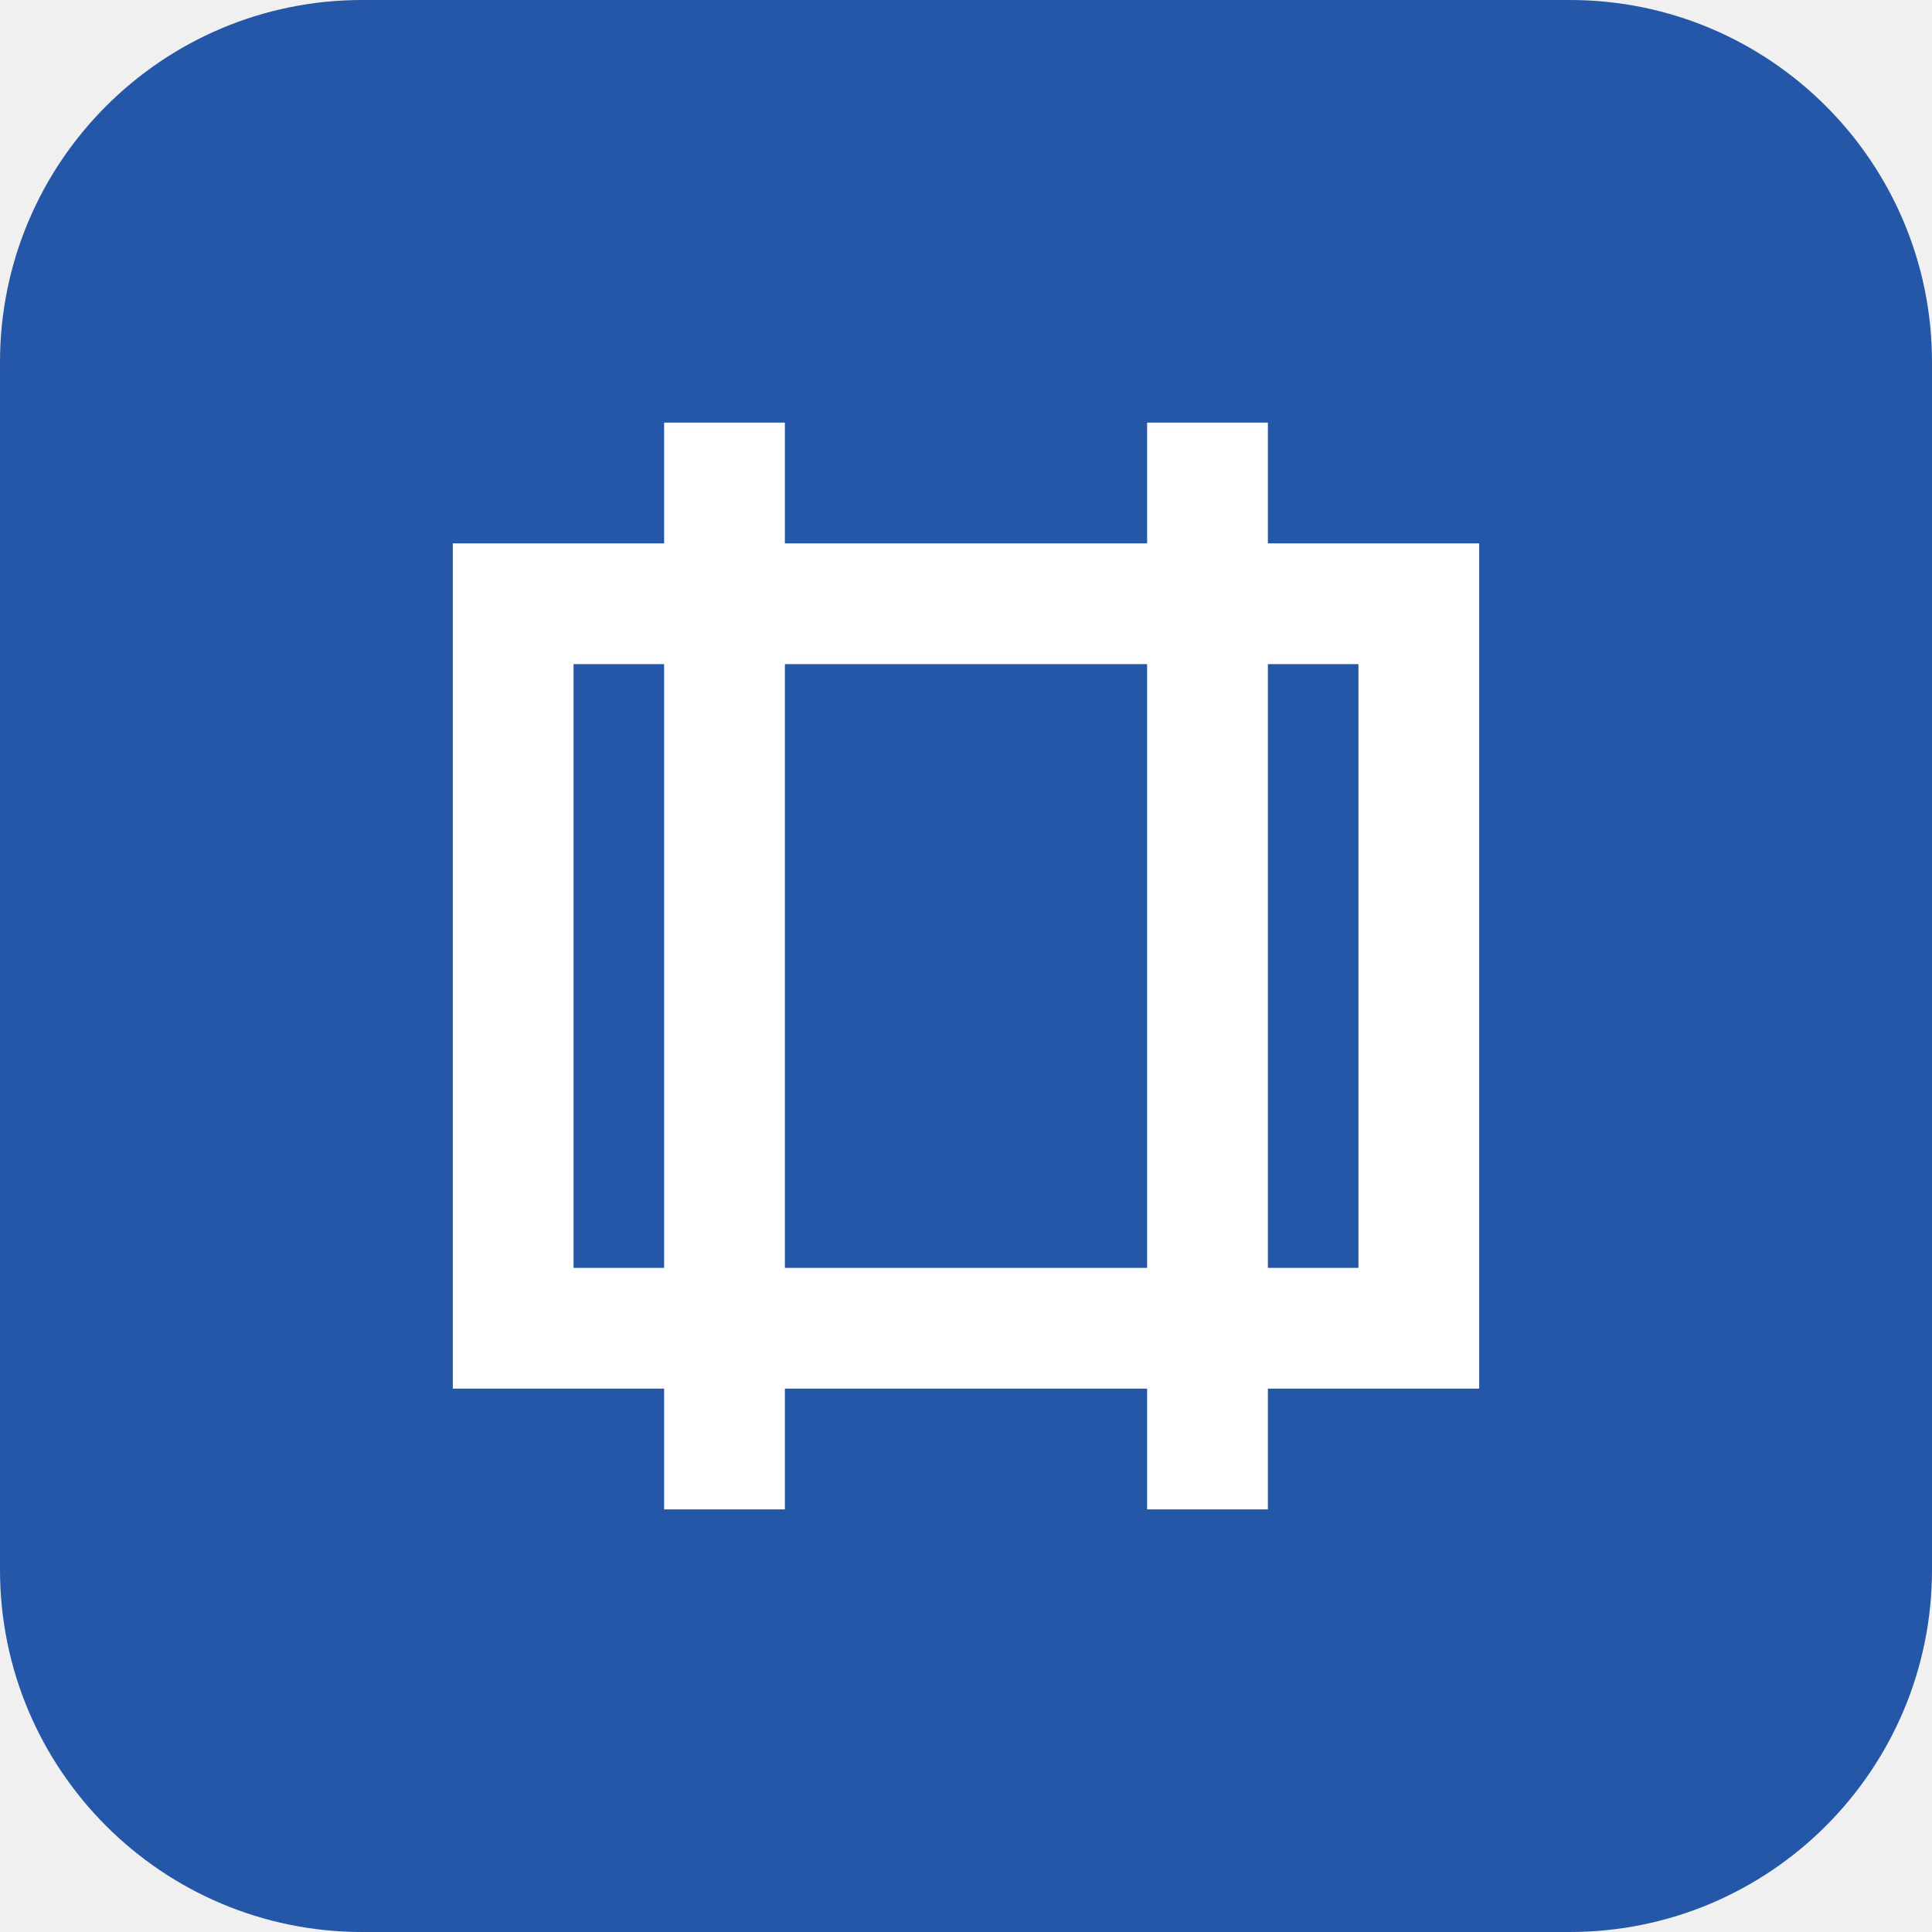
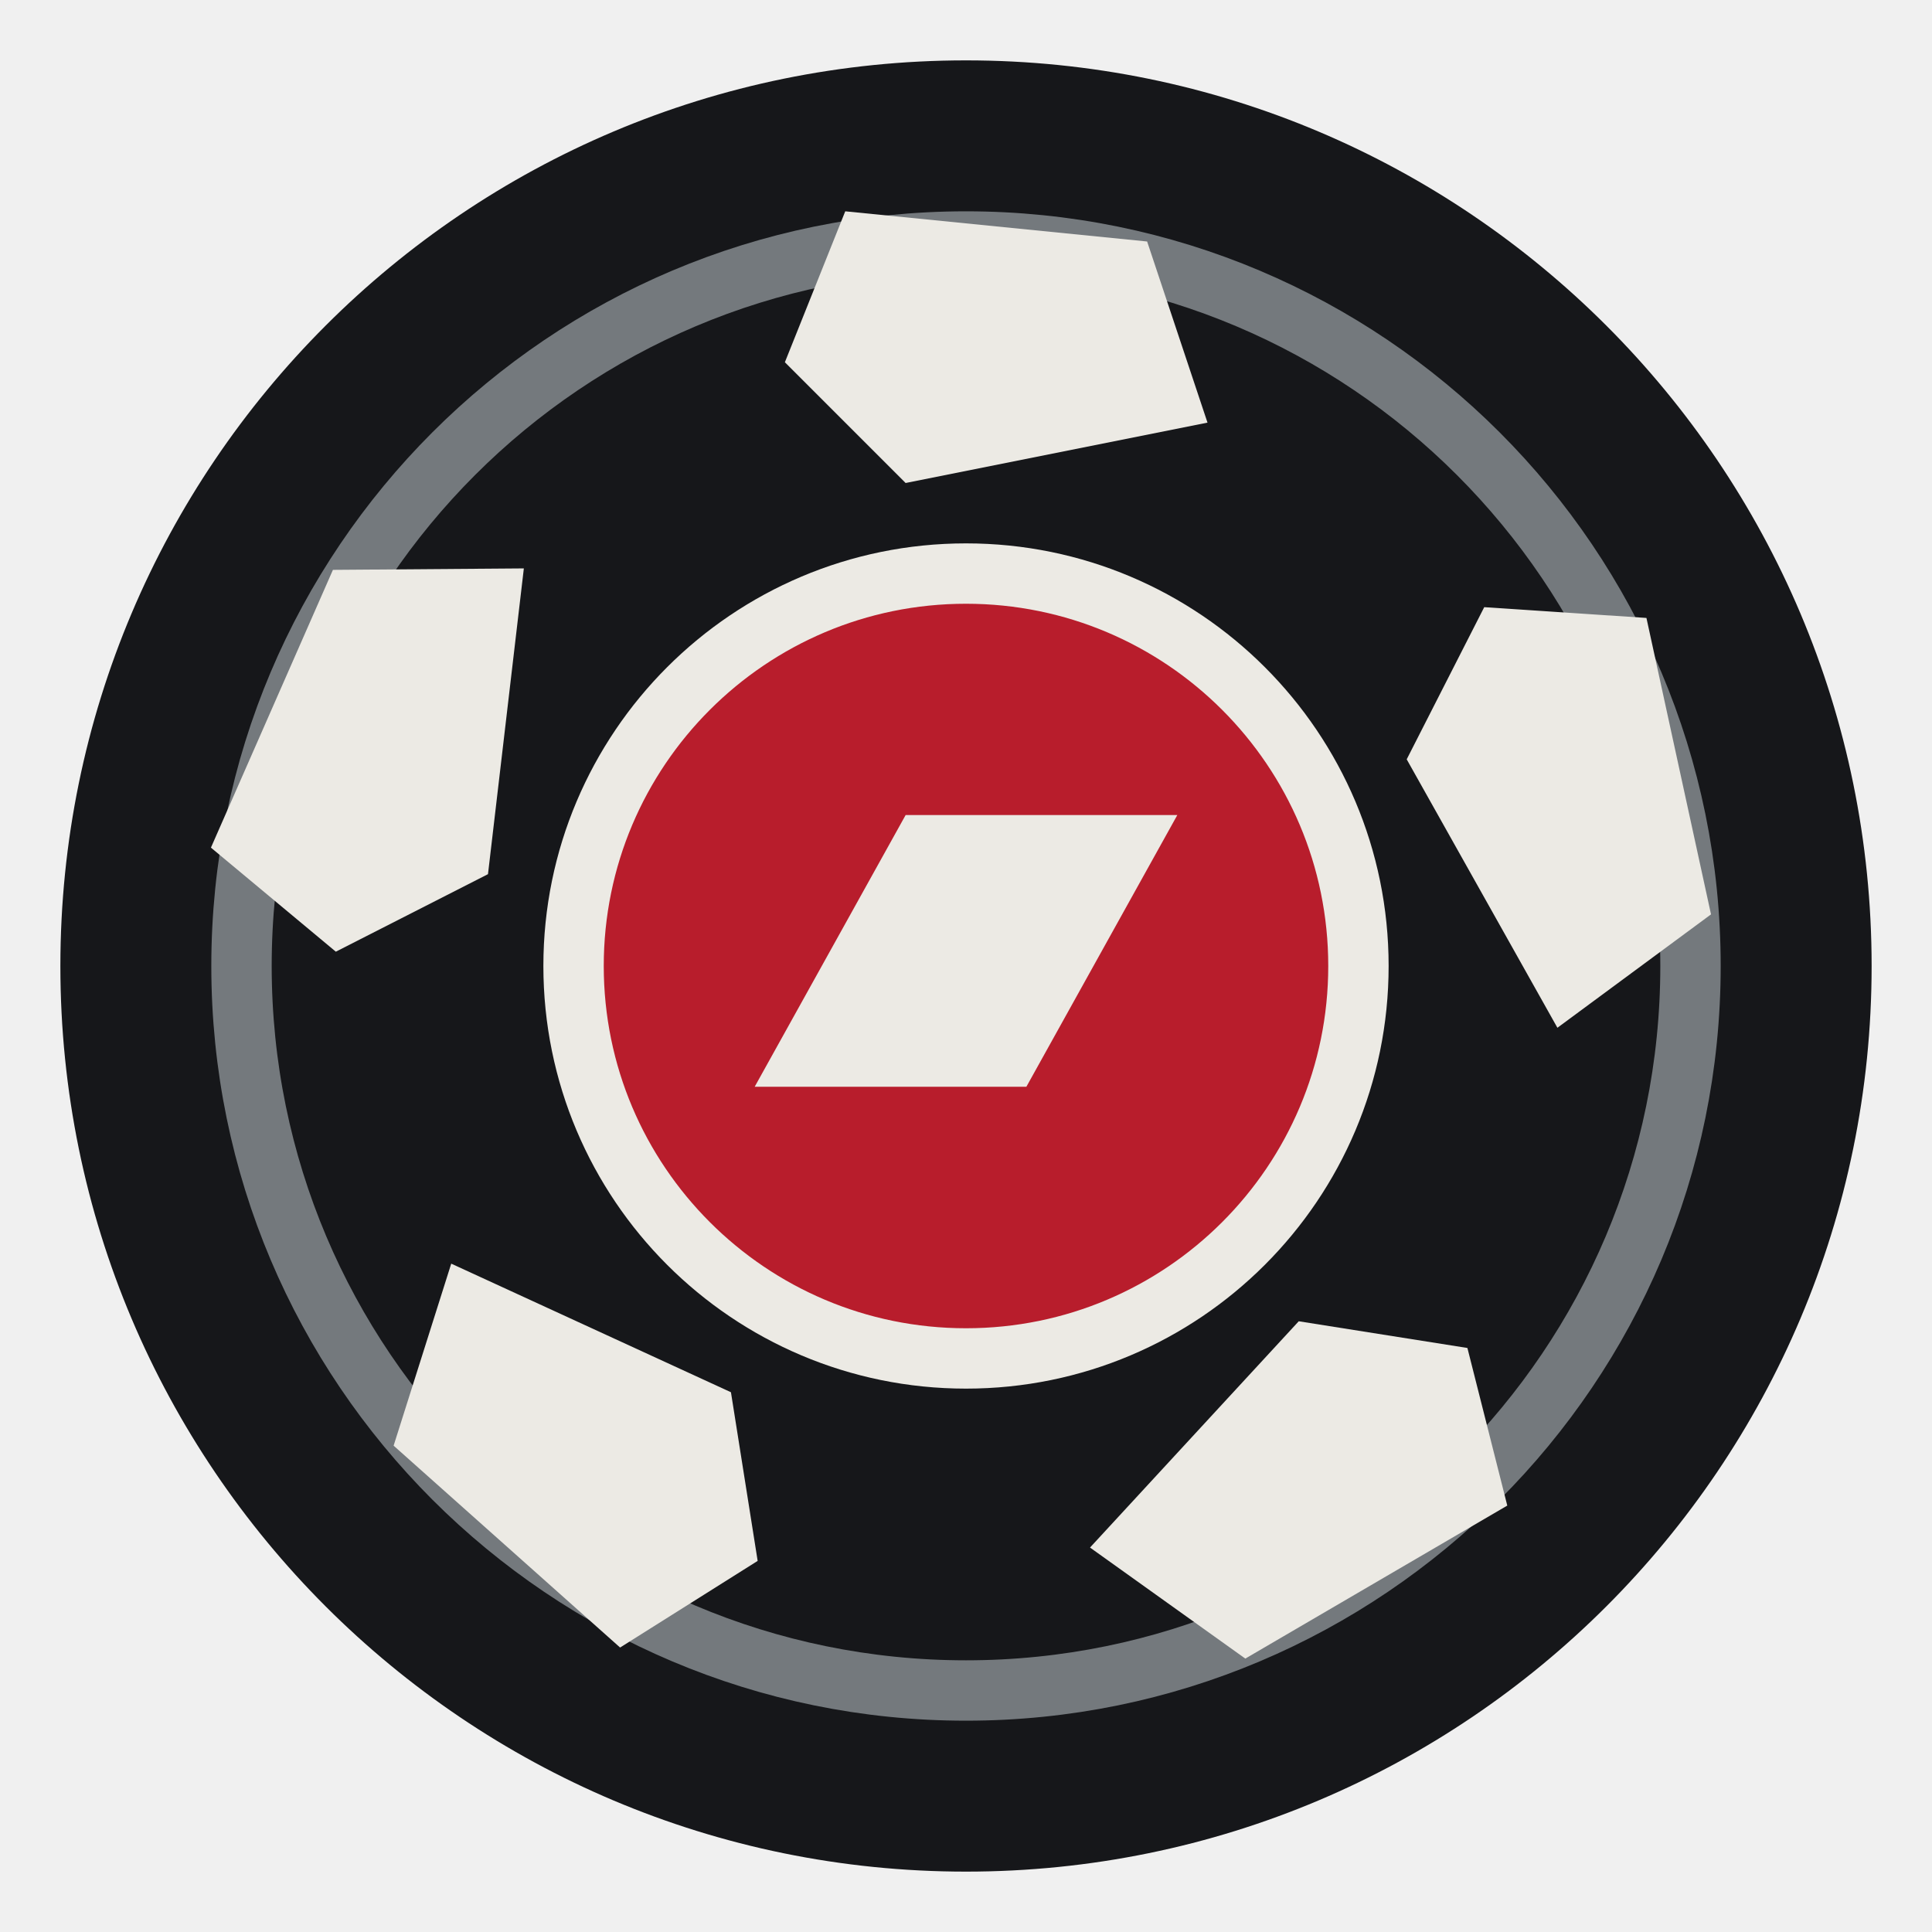
<svg xmlns="http://www.w3.org/2000/svg" viewBox="0 0 64 64">
-   <rect width="64" height="64" rx="12" fill="#2457a7" />
-   <path d="M17 20h30v24H17zM24 14v36M40 14v36" fill="none" stroke="#fff" stroke-width="4" />
+   <circle cx="32" cy="32" r="30" fill="#16171A" />
+   <circle cx="32" cy="32" r="24" fill="none" stroke="#74797d" stroke-width="2" />
+   <g fill="#eceae4">
+     <path id="t" d="m28 7 10 1 2 6-10 2-4-4z" />
+     <use href="#t" transform="rotate(72 32 32)" />
+     <use href="#t" transform="rotate(144 32 32)" />
+     <use href="#t" transform="rotate(216 32 32)" />
+     <use href="#t" transform="rotate(288 32 32)" />
+   </g>
+   <circle cx="32" cy="32" r="13" fill="#b81d2c" stroke="#eceae4" stroke-width="2" />
+   <path d="m25 36 5-9h9l-5 9z" fill="#eceae4" />
</svg>
